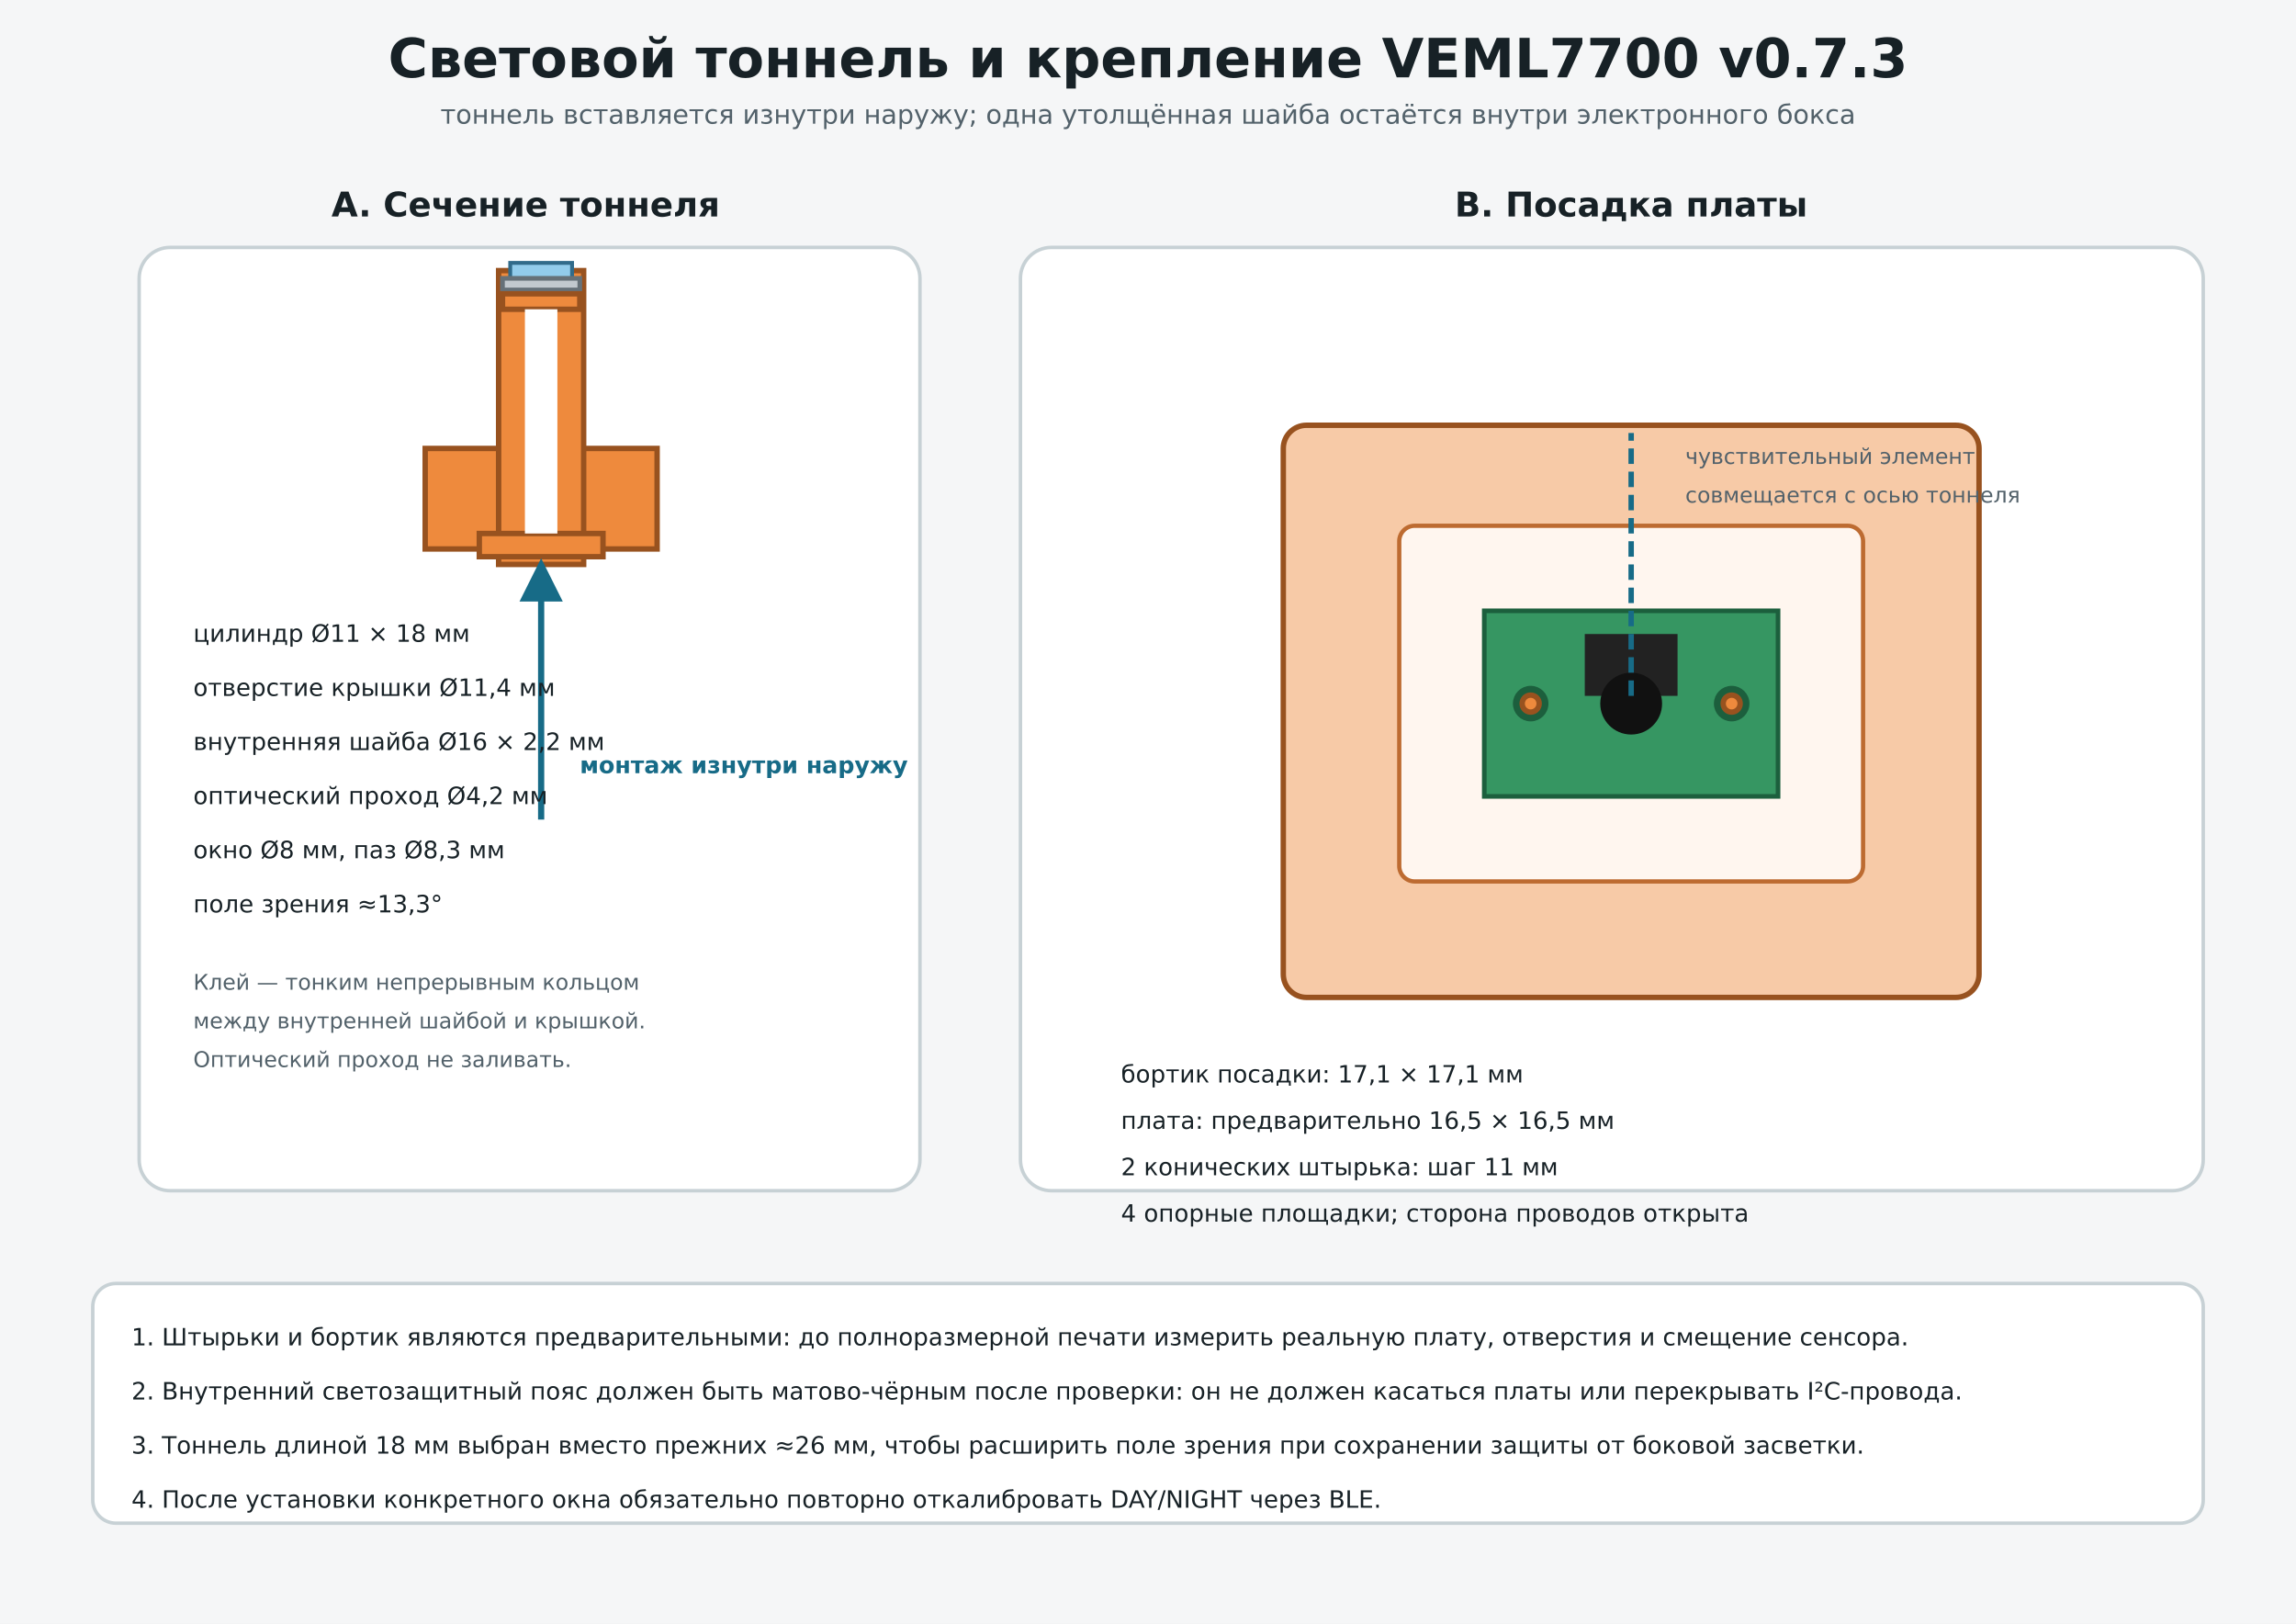
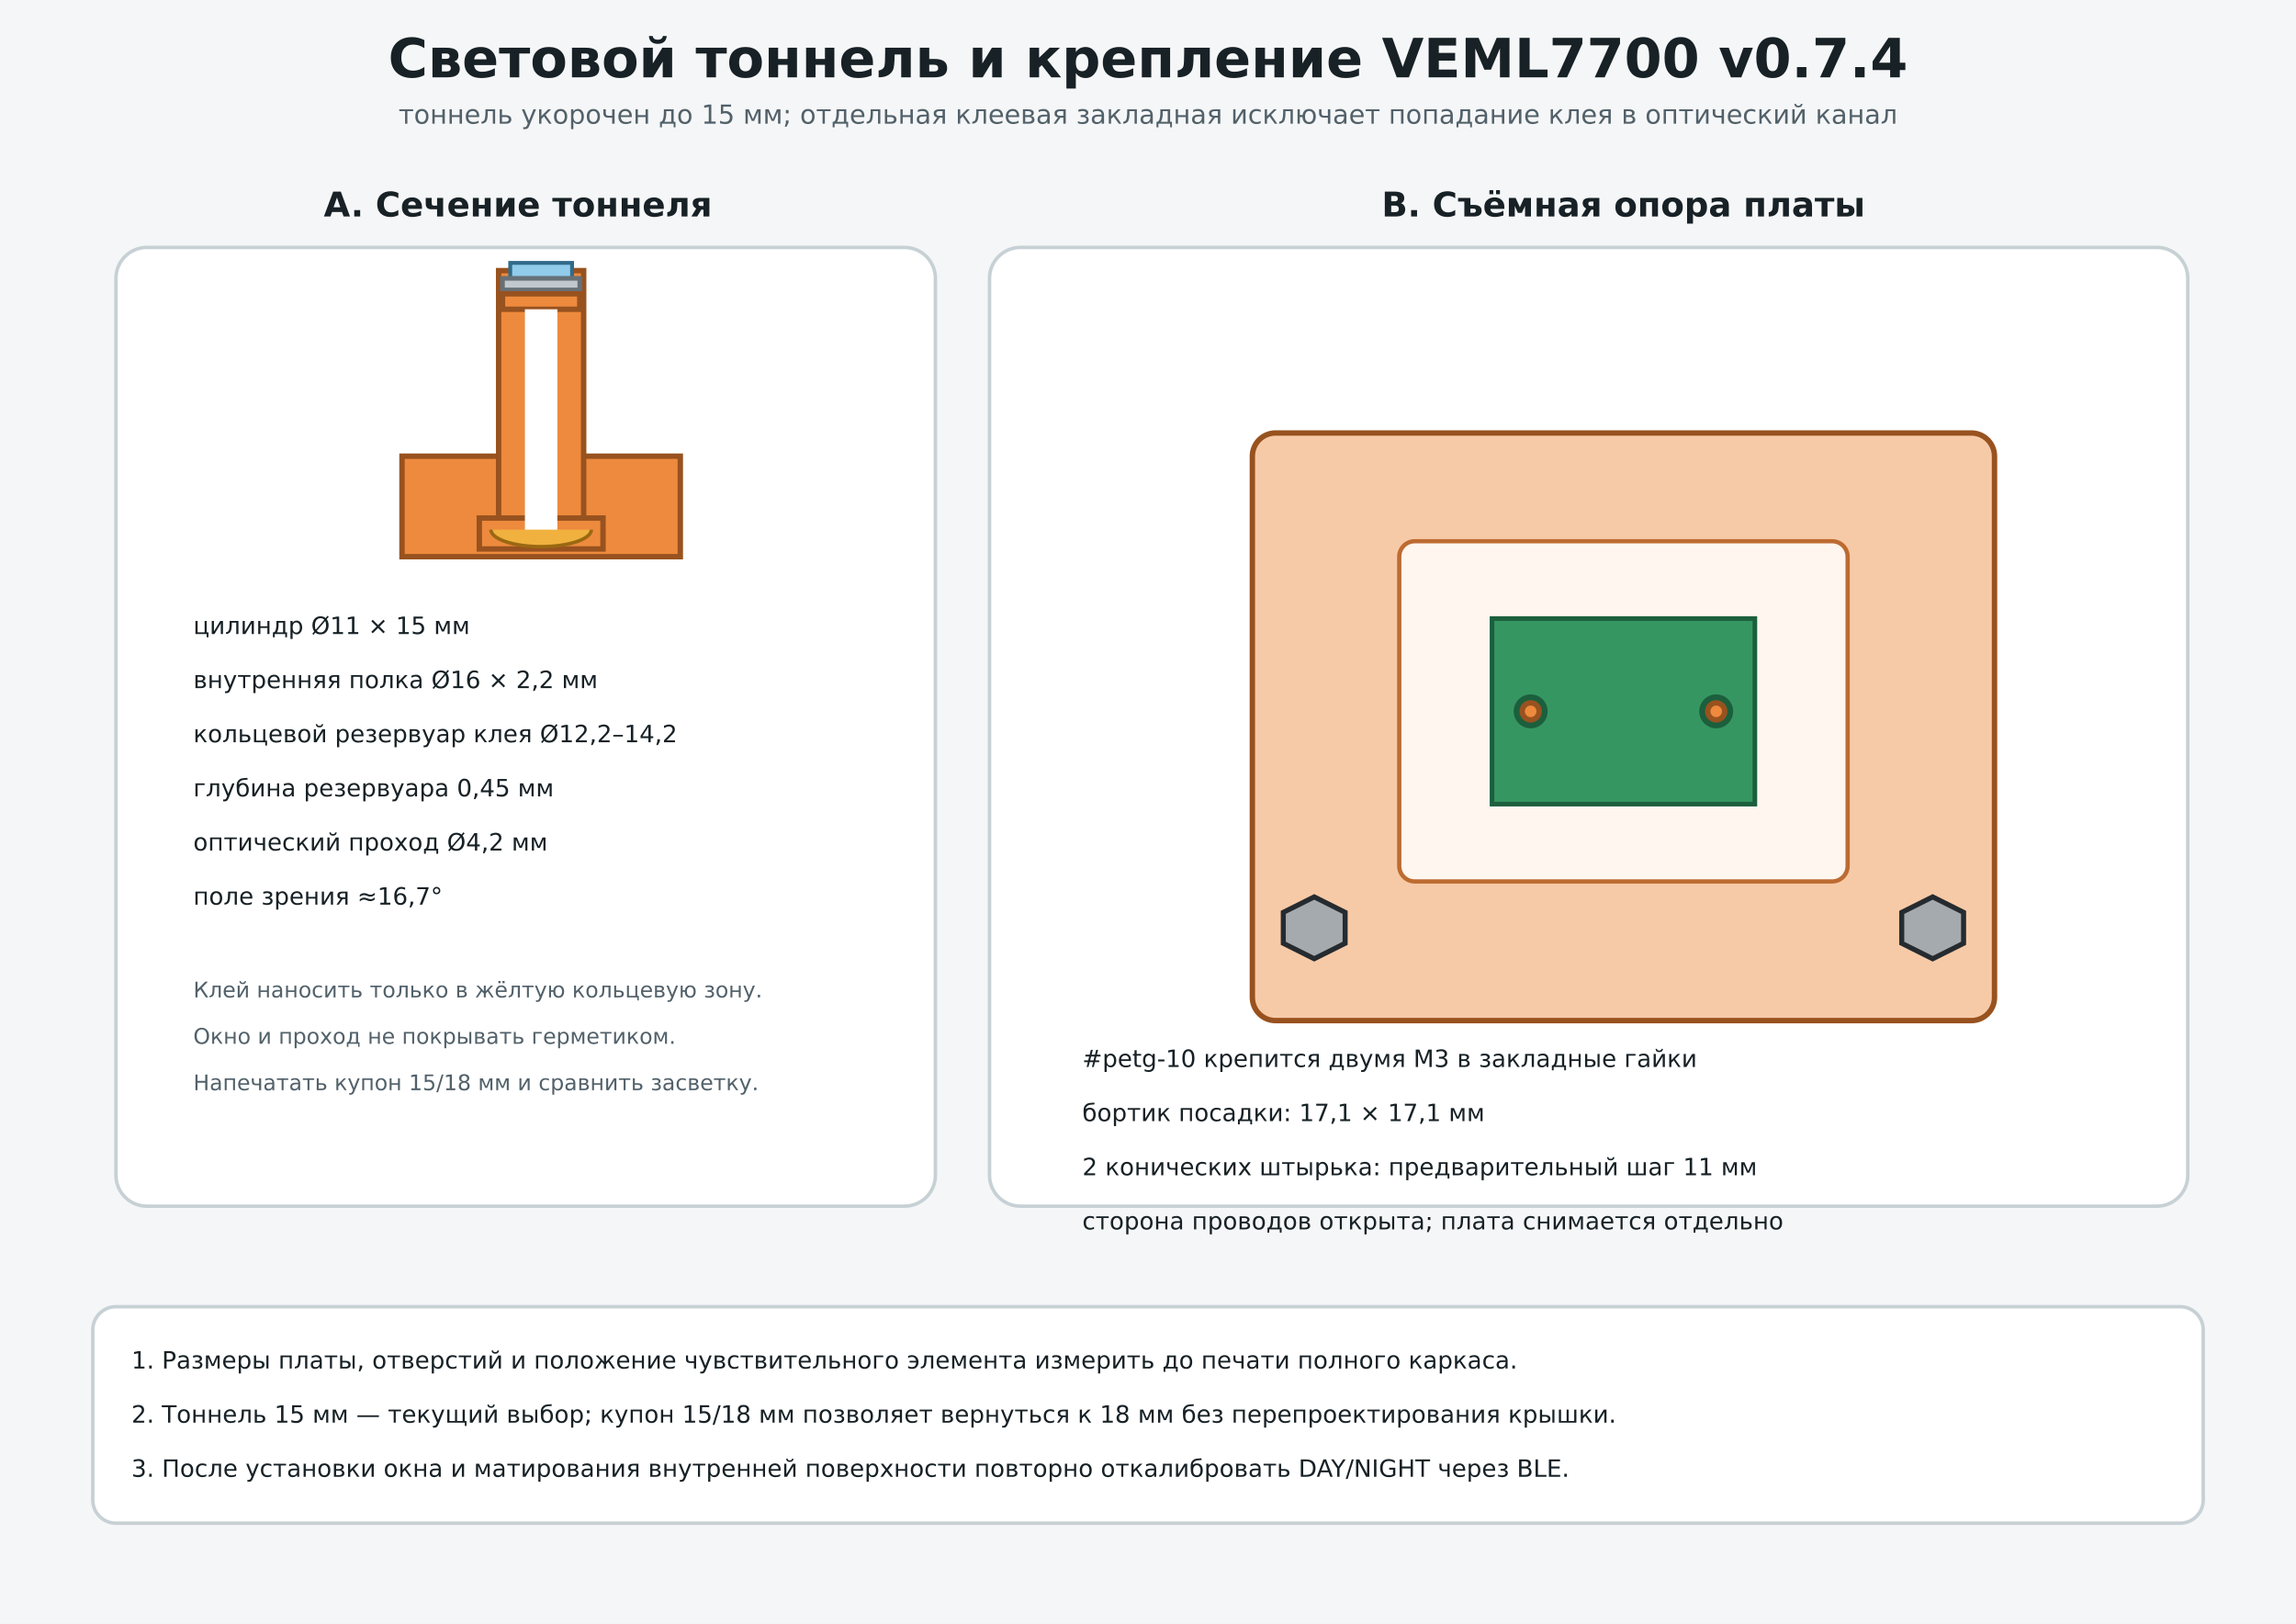
<svg xmlns="http://www.w3.org/2000/svg" width="297mm" height="210mm" viewBox="0 0 297 210">
  <defs>
    <marker id="arr" markerWidth="7" markerHeight="7" refX="6" refY="3.5" orient="auto">
      <path d="M0,0 L7,3.5 L0,7 z" fill="#176b87" />
    </marker>
-     <style>.title{font:700 7px 'DejaVu Sans',Arial,sans-serif;fill:#172126}.sub{font:3.4px 'DejaVu Sans',Arial,sans-serif;fill:#52616a}.h{font:700 4.4px 'DejaVu Sans',Arial,sans-serif;fill:#172126}.t{font:3.1px 'DejaVu Sans',Arial,sans-serif;fill:#172126}.small{font:2.8px 'DejaVu Sans',Arial,sans-serif;fill:#52616a}.dim{font:700 3px 'DejaVu Sans',Arial,sans-serif;fill:#176b87}.petg{fill:#ee8a3d;stroke:#98521f;stroke-width:.7}.tpu95{fill:#929ca3;stroke:#4f5a61;stroke-width:.6}.tpu85{fill:#c2c9ce;stroke:#667178;stroke-width:.6}.metal{fill:#606c73;stroke:#222b30;stroke-width:.6}.board{fill:#369662;stroke:#1c5f3d;stroke-width:.6}.window{fill:#92cceb;stroke:#316b8a;stroke-width:.5}.membrane{fill:#d9e6eb;stroke:#647a84;stroke-width:.5}.air{fill:none;stroke:#176b87;stroke-width:.7;stroke-dasharray:2 1}.arrow{fill:none;stroke:#176b87;stroke-width:.8;marker-end:url(#arr)}.note{fill:#fff;stroke:#c7d1d5;stroke-width:.45}.cut{fill:#fff6ef;stroke:#bd6b31;stroke-width:.55}</style>
+     <marker id="dimarr" markerWidth="6" markerHeight="6" refX="3" refY="3" orient="auto-start-reverse">
+       <path d="M0,0 L6,3 L0,6 z" fill="#176b87" />
+     </marker>
+     <style>.title{font:700 7px 'DejaVu Sans',Arial,sans-serif;fill:#172126}.sub{font:3.4px 'DejaVu Sans',Arial,sans-serif;fill:#52616a}.h{font:700 4.4px 'DejaVu Sans',Arial,sans-serif;fill:#172126}.t{font:3.1px 'DejaVu Sans',Arial,sans-serif;fill:#172126}.small{font:2.8px 'DejaVu Sans',Arial,sans-serif;fill:#52616a}.dim{font:700 3px 'DejaVu Sans',Arial,sans-serif;fill:#176b87}.petg{fill:#ee8a3d;stroke:#98521f;stroke-width:.7}.tpu95{fill:#929ca3;stroke:#4f5a61;stroke-width:.6}.tpu85{fill:#c2c9ce;stroke:#667178;stroke-width:.6}.metal{fill:#606c73;stroke:#222b30;stroke-width:.6}.nut{fill:#a5aaae;stroke:#252b2f;stroke-width:.65}.board{fill:#369662;stroke:#1c5f3d;stroke-width:.6}.esp{fill:#b44242;stroke:#6d2222;stroke-width:.6}.mos{fill:#4f65a9;stroke:#2c3868;stroke-width:.6}.buck{fill:#369662;stroke:#1c5f3d;stroke-width:.6}.window{fill:#92cceb;stroke:#316b8a;stroke-width:.5}.membrane{fill:#d9e6eb;stroke:#647a84;stroke-width:.5}.active{fill:#9ac8da;stroke:#416e80;stroke-width:.4}.air{fill:none;stroke:#176b87;stroke-width:.7;stroke-dasharray:2 1}.arrow{fill:none;stroke:#176b87;stroke-width:.8;marker-end:url(#arr)}.dimension{fill:none;stroke:#176b87;stroke-width:.7;marker-start:url(#dimarr);marker-end:url(#dimarr)}.note{fill:#fff;stroke:#c7d1d5;stroke-width:.45}.cut{fill:#fff6ef;stroke:#bd6b31;stroke-width:.55}.wire{fill:none;stroke:#23282c;stroke-width:1.4}.wire2{fill:none;stroke:#4d555a;stroke-width:1.4}.glue{fill:#f0b13e;stroke:#9a6812;stroke-width:.45}</style>
  </defs>
  <rect width="297" height="210" fill="#f5f6f7" />
-   <text x="148.5" y="10" text-anchor="middle" class="title">Световой тоннель и крепление VEML7700 v0.7.3</text>
-   <text x="148.5" y="16" text-anchor="middle" class="sub">тоннель вставляется изнутри наружу; одна утолщённая шайба остаётся внутри электронного бокса</text>
-   <text x="68" y="28" text-anchor="middle" class="h">A. Сечение тоннеля</text>
-   <rect x="18" y="32" width="101" height="122" rx="4" class="note" />
-   <rect x="55" y="58" width="30" height="13" class="petg" />
-   <rect x="64.5" y="35" width="11" height="38" class="petg" />
-   <rect x="62" y="69" width="16" height="3" class="petg" />
+   <text x="148.5" y="10" text-anchor="middle" class="title">Световой тоннель и крепление VEML7700 v0.7.4</text>
+   <text x="148.5" y="16" text-anchor="middle" class="sub">тоннель укорочен до 15 мм; отдельная клеевая закладная исключает попадание клея в оптический канал</text>
+   <text x="67" y="28" text-anchor="middle" class="h">A. Сечение тоннеля</text>
+   <rect x="15" y="32" width="106" height="124" rx="4" class="note" />
+   <rect x="52" y="59" width="36" height="13" class="petg" />
+   <rect x="64.5" y="35" width="11" height="34" class="petg" />
+   <rect x="62" y="67" width="16" height="4" class="petg" />
  <rect x="66" y="34" width="8" height="2" class="window" />
  <rect x="65" y="36" width="10" height="1.5" class="tpu85" />
  <rect x="65" y="38" width="10" height="2" class="petg" />
  <line x1="70" y1="40" x2="70" y2="69" stroke="#fff" stroke-width="4.2" />
-   <path d="M70 106 V73" class="arrow" />
-   <text x="75" y="100" class="dim">монтаж изнутри наружу</text>
-   <text x="25" y="83" class="t">цилиндр Ø11 × 18 мм</text>
-   <text x="25" y="90" class="t">отверстие крышки Ø11,4 мм</text>
-   <text x="25" y="97" class="t">внутренняя шайба Ø16 × 2,2 мм</text>
-   <text x="25" y="104" class="t">оптический проход Ø4,2 мм</text>
-   <text x="25" y="111" class="t">окно Ø8 мм, паз Ø8,3 мм</text>
-   <text x="25" y="118" class="t">поле зрения ≈13,3°</text>
-   <text x="25" y="128" class="small">Клей — тонким непрерывным кольцом</text>
-   <text x="25" y="133" class="small">между внутренней шайбой и крышкой.</text>
-   <text x="25" y="138" class="small">Оптический проход не заливать.</text>
-   <text x="211" y="28" text-anchor="middle" class="h">B. Посадка платы</text>
-   <rect x="132" y="32" width="153" height="122" rx="4" class="note" />
-   <rect x="166" y="55" width="90" height="74" rx="3" class="petg" fill-opacity=".45" />
-   <rect x="181" y="68" width="60" height="46" rx="2" class="cut" />
-   <rect x="192" y="79" width="38" height="24" class="board" />
-   <circle cx="198" cy="91" r="1.8" fill="#f5f6f7" stroke="#1c5f3d" />
-   <circle cx="224" cy="91" r="1.8" fill="#f5f6f7" stroke="#1c5f3d" />
-   <circle cx="198" cy="91" r="1.1" class="petg" />
-   <circle cx="224" cy="91" r="1.1" class="petg" />
-   <rect x="205" y="82" width="12" height="8" fill="#222" />
-   <circle cx="211" cy="91" r="4" fill="#111" />
-   <text x="145" y="140" class="t">бортик посадки: 17,1 × 17,1 мм</text>
-   <text x="145" y="146" class="t">плата: предварительно 16,5 × 16,5 мм</text>
-   <text x="145" y="152" class="t">2 конических штырька: шаг 11 мм</text>
-   <text x="145" y="158" class="t">4 опорные площадки; сторона проводов открыта</text>
-   <path d="M211 90 V56" class="air" />
-   <text x="218" y="60" class="small">чувствительный элемент</text>
-   <text x="218" y="65" class="small">совмещается с осью тоннеля</text>
-   <rect x="12" y="166" width="273" height="31" rx="3" class="note" />
-   <text x="17" y="174" class="t">1. Штырьки и бортик являются предварительными: до полноразмерной печати измерить реальную плату, отверстия и смещение сенсора.</text>
-   <text x="17" y="181" class="t">2. Внутренний светозащитный пояс должен быть матово-чёрным после проверки: он не должен касаться платы или перекрывать I²C-провода.</text>
-   <text x="17" y="188" class="t">3. Тоннель длиной 18 мм выбран вместо прежних ≈26 мм, чтобы расширить поле зрения при сохранении защиты от боковой засветки.</text>
-   <text x="17" y="195" class="t">4. После установки конкретного окна обязательно повторно откалибровать DAY/NIGHT через BLE.</text>
+   <path d="M63.5 68.5 A6.5 2.2 0 0 0 76.5 68.5" class="glue" />
+   <text x="25" y="82" class="t">цилиндр Ø11 × 15 мм</text>
+   <text x="25" y="89" class="t">внутренняя полка Ø16 × 2,2 мм</text>
+   <text x="25" y="96" class="t">кольцевой резервуар клея Ø12,2–14,2</text>
+   <text x="25" y="103" class="t">глубина резервуара 0,45 мм</text>
+   <text x="25" y="110" class="t">оптический проход Ø4,2 мм</text>
+   <text x="25" y="117" class="t">поле зрения ≈16,7°</text>
+   <text x="25" y="129" class="small">Клей наносить только в жёлтую кольцевую зону.</text>
+   <text x="25" y="135" class="small">Окно и проход не покрывать герметиком.</text>
+   <text x="25" y="141" class="small">Напечатать купон 15/18 мм и сравнить засветку.</text>
+   <text x="210" y="28" text-anchor="middle" class="h">B. Съёмная опора платы</text>
+   <rect x="128" y="32" width="155" height="124" rx="4" class="note" />
+   <rect x="162" y="56" width="96" height="76" rx="3" class="petg" fill-opacity=".45" />
+   <rect x="181" y="70" width="58" height="44" rx="2" class="cut" />
+   <rect x="193" y="80" width="34" height="24" class="board" />
+   <circle cx="198" cy="92" r="1.7" fill="#f5f6f7" stroke="#1c5f3d" />
+   <circle cx="222" cy="92" r="1.7" fill="#f5f6f7" stroke="#1c5f3d" />
+   <circle cx="198" cy="92" r="1.1" class="petg" />
+   <circle cx="222" cy="92" r="1.1" class="petg" />
+   <polygon points="166,118 170,116 174,118 174,122 170,124 166,122" class="nut" />
+   <polygon points="246,118 250,116 254,118 254,122 250,124 246,122" class="nut" />
+   <text x="140" y="138" class="t">#petg-10 крепится двумя M3 в закладные гайки</text>
+   <text x="140" y="145" class="t">бортик посадки: 17,1 × 17,1 мм</text>
+   <text x="140" y="152" class="t">2 конических штырька: предварительный шаг 11 мм</text>
+   <text x="140" y="159" class="t">сторона проводов открыта; плата снимается отдельно</text>
+   <rect x="12" y="169" width="273" height="28" rx="3" class="note" />
+   <text x="17" y="177" class="t">1. Размеры платы, отверстий и положение чувствительного элемента измерить до печати полного каркаса.</text>
+   <text x="17" y="184" class="t">2. Тоннель 15 мм — текущий выбор; купон 15/18 мм позволяет вернуться к 18 мм без перепроектирования крышки.</text>
+   <text x="17" y="191" class="t">3. После установки окна и матирования внутренней поверхности повторно откалибровать DAY/NIGHT через BLE.</text>
</svg>
